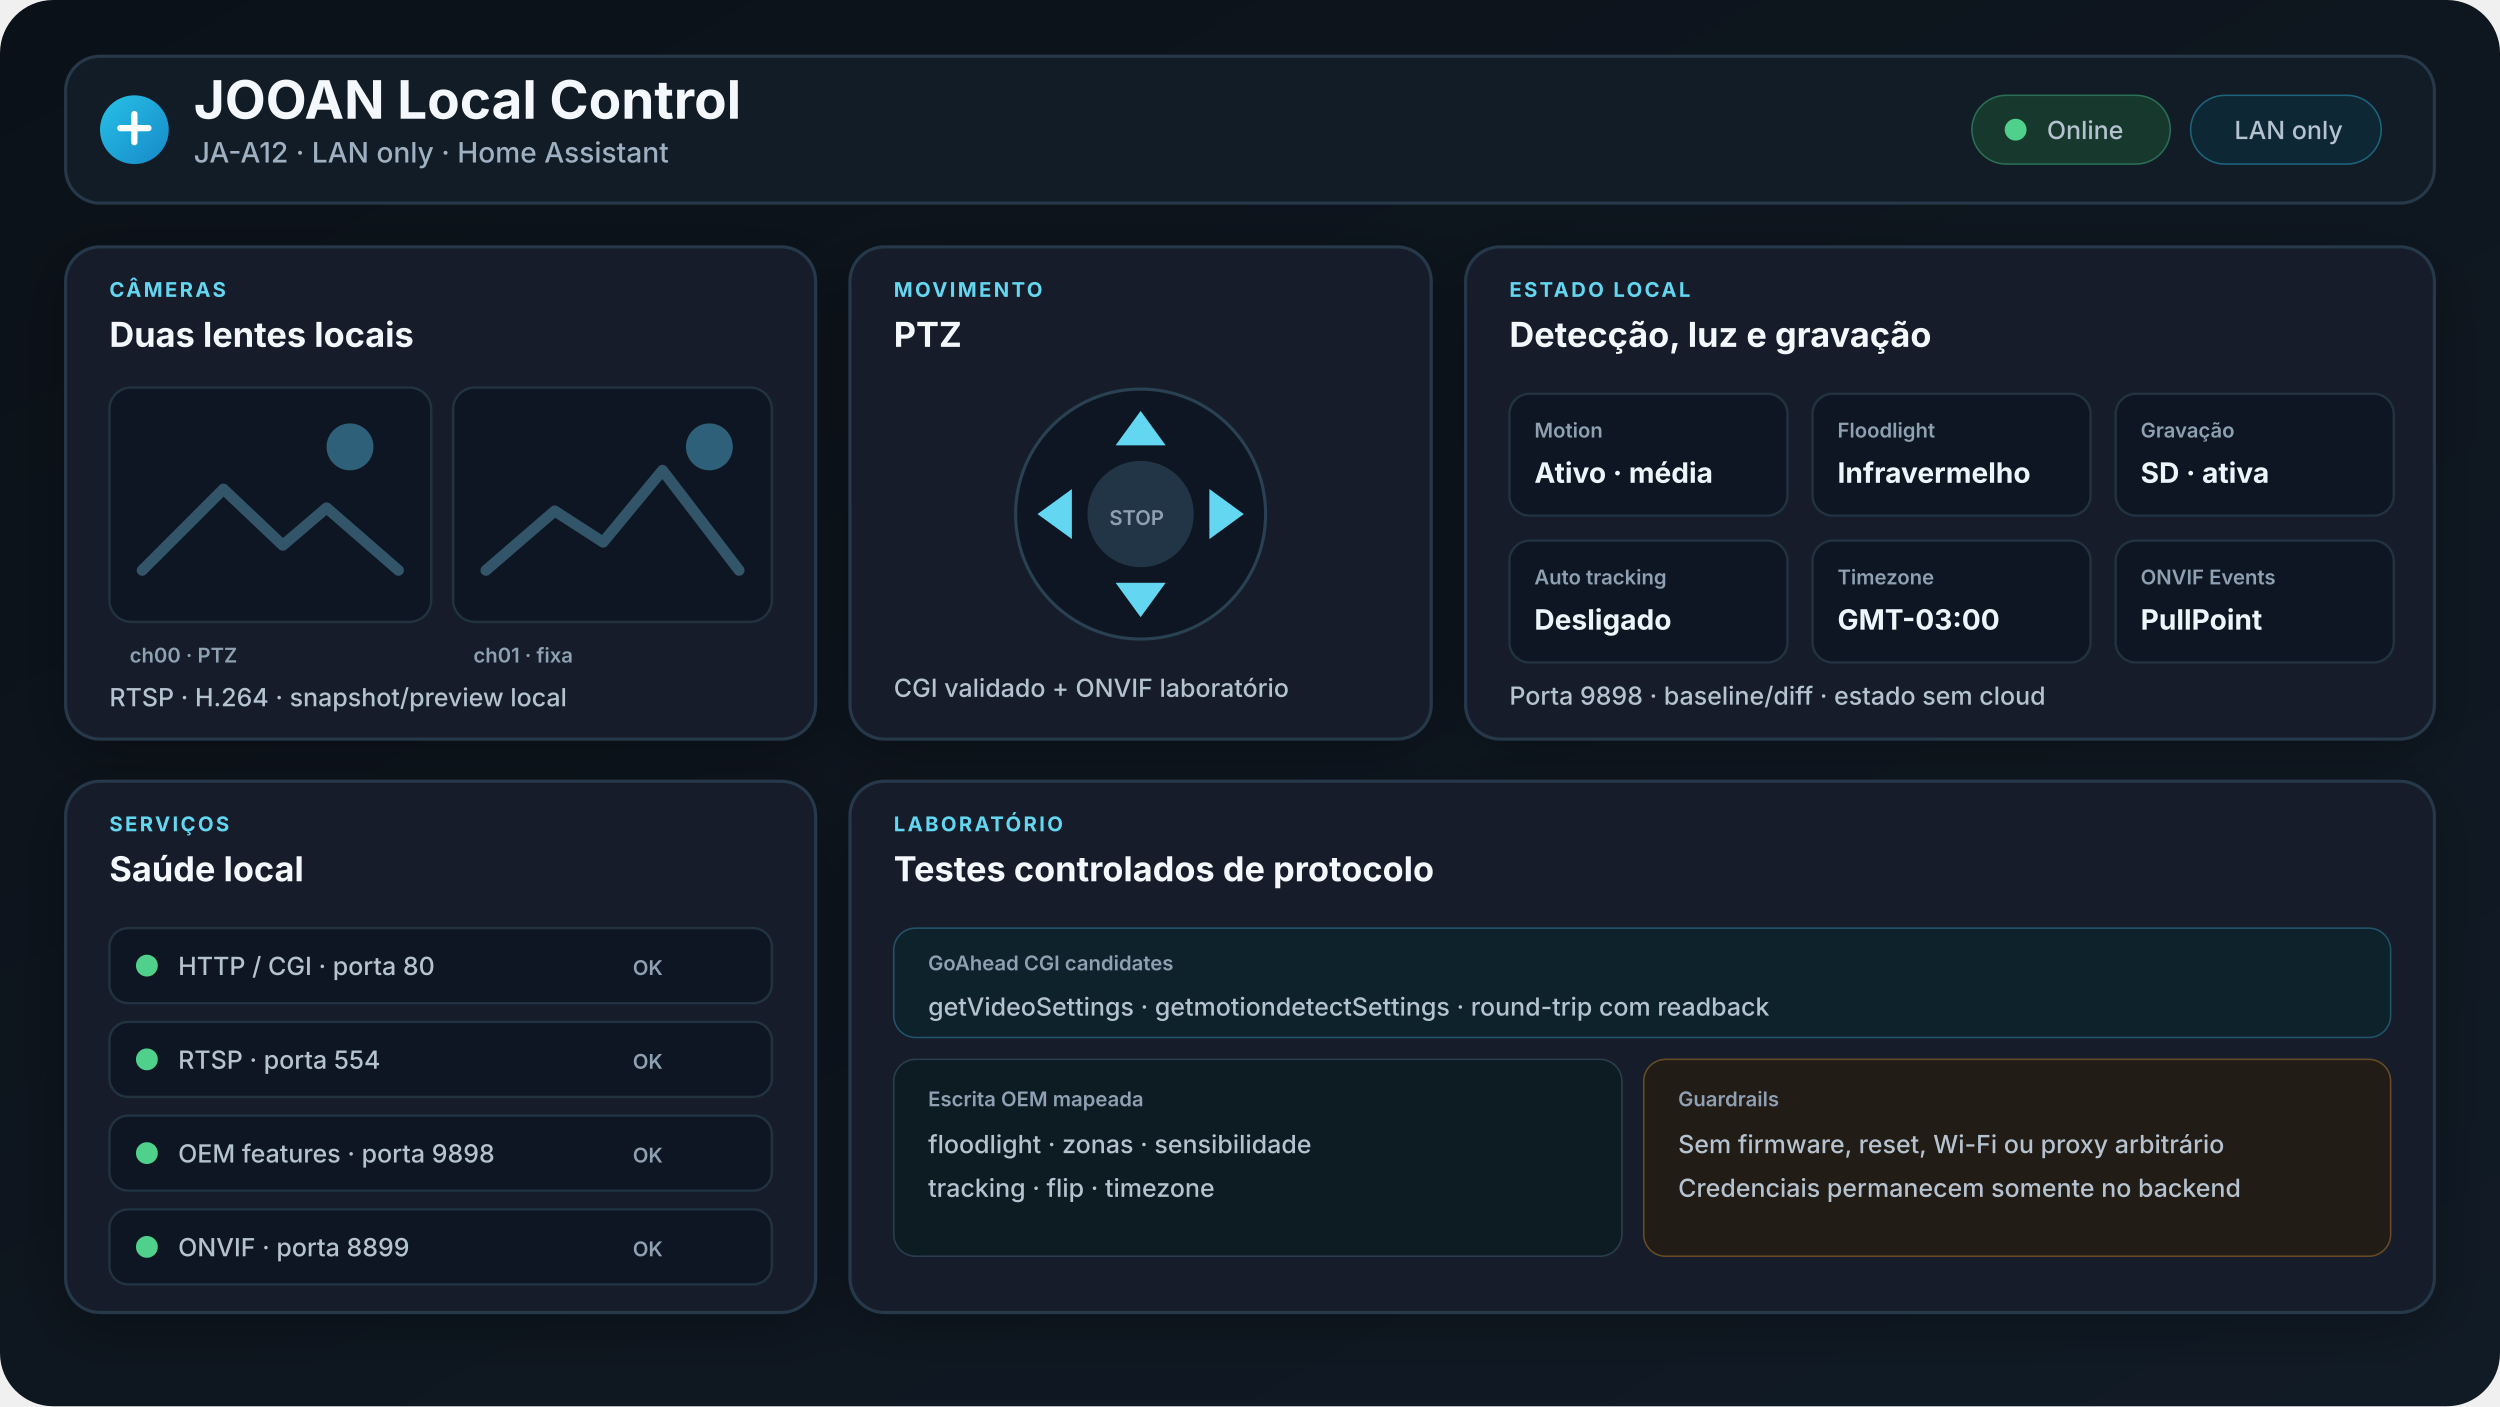
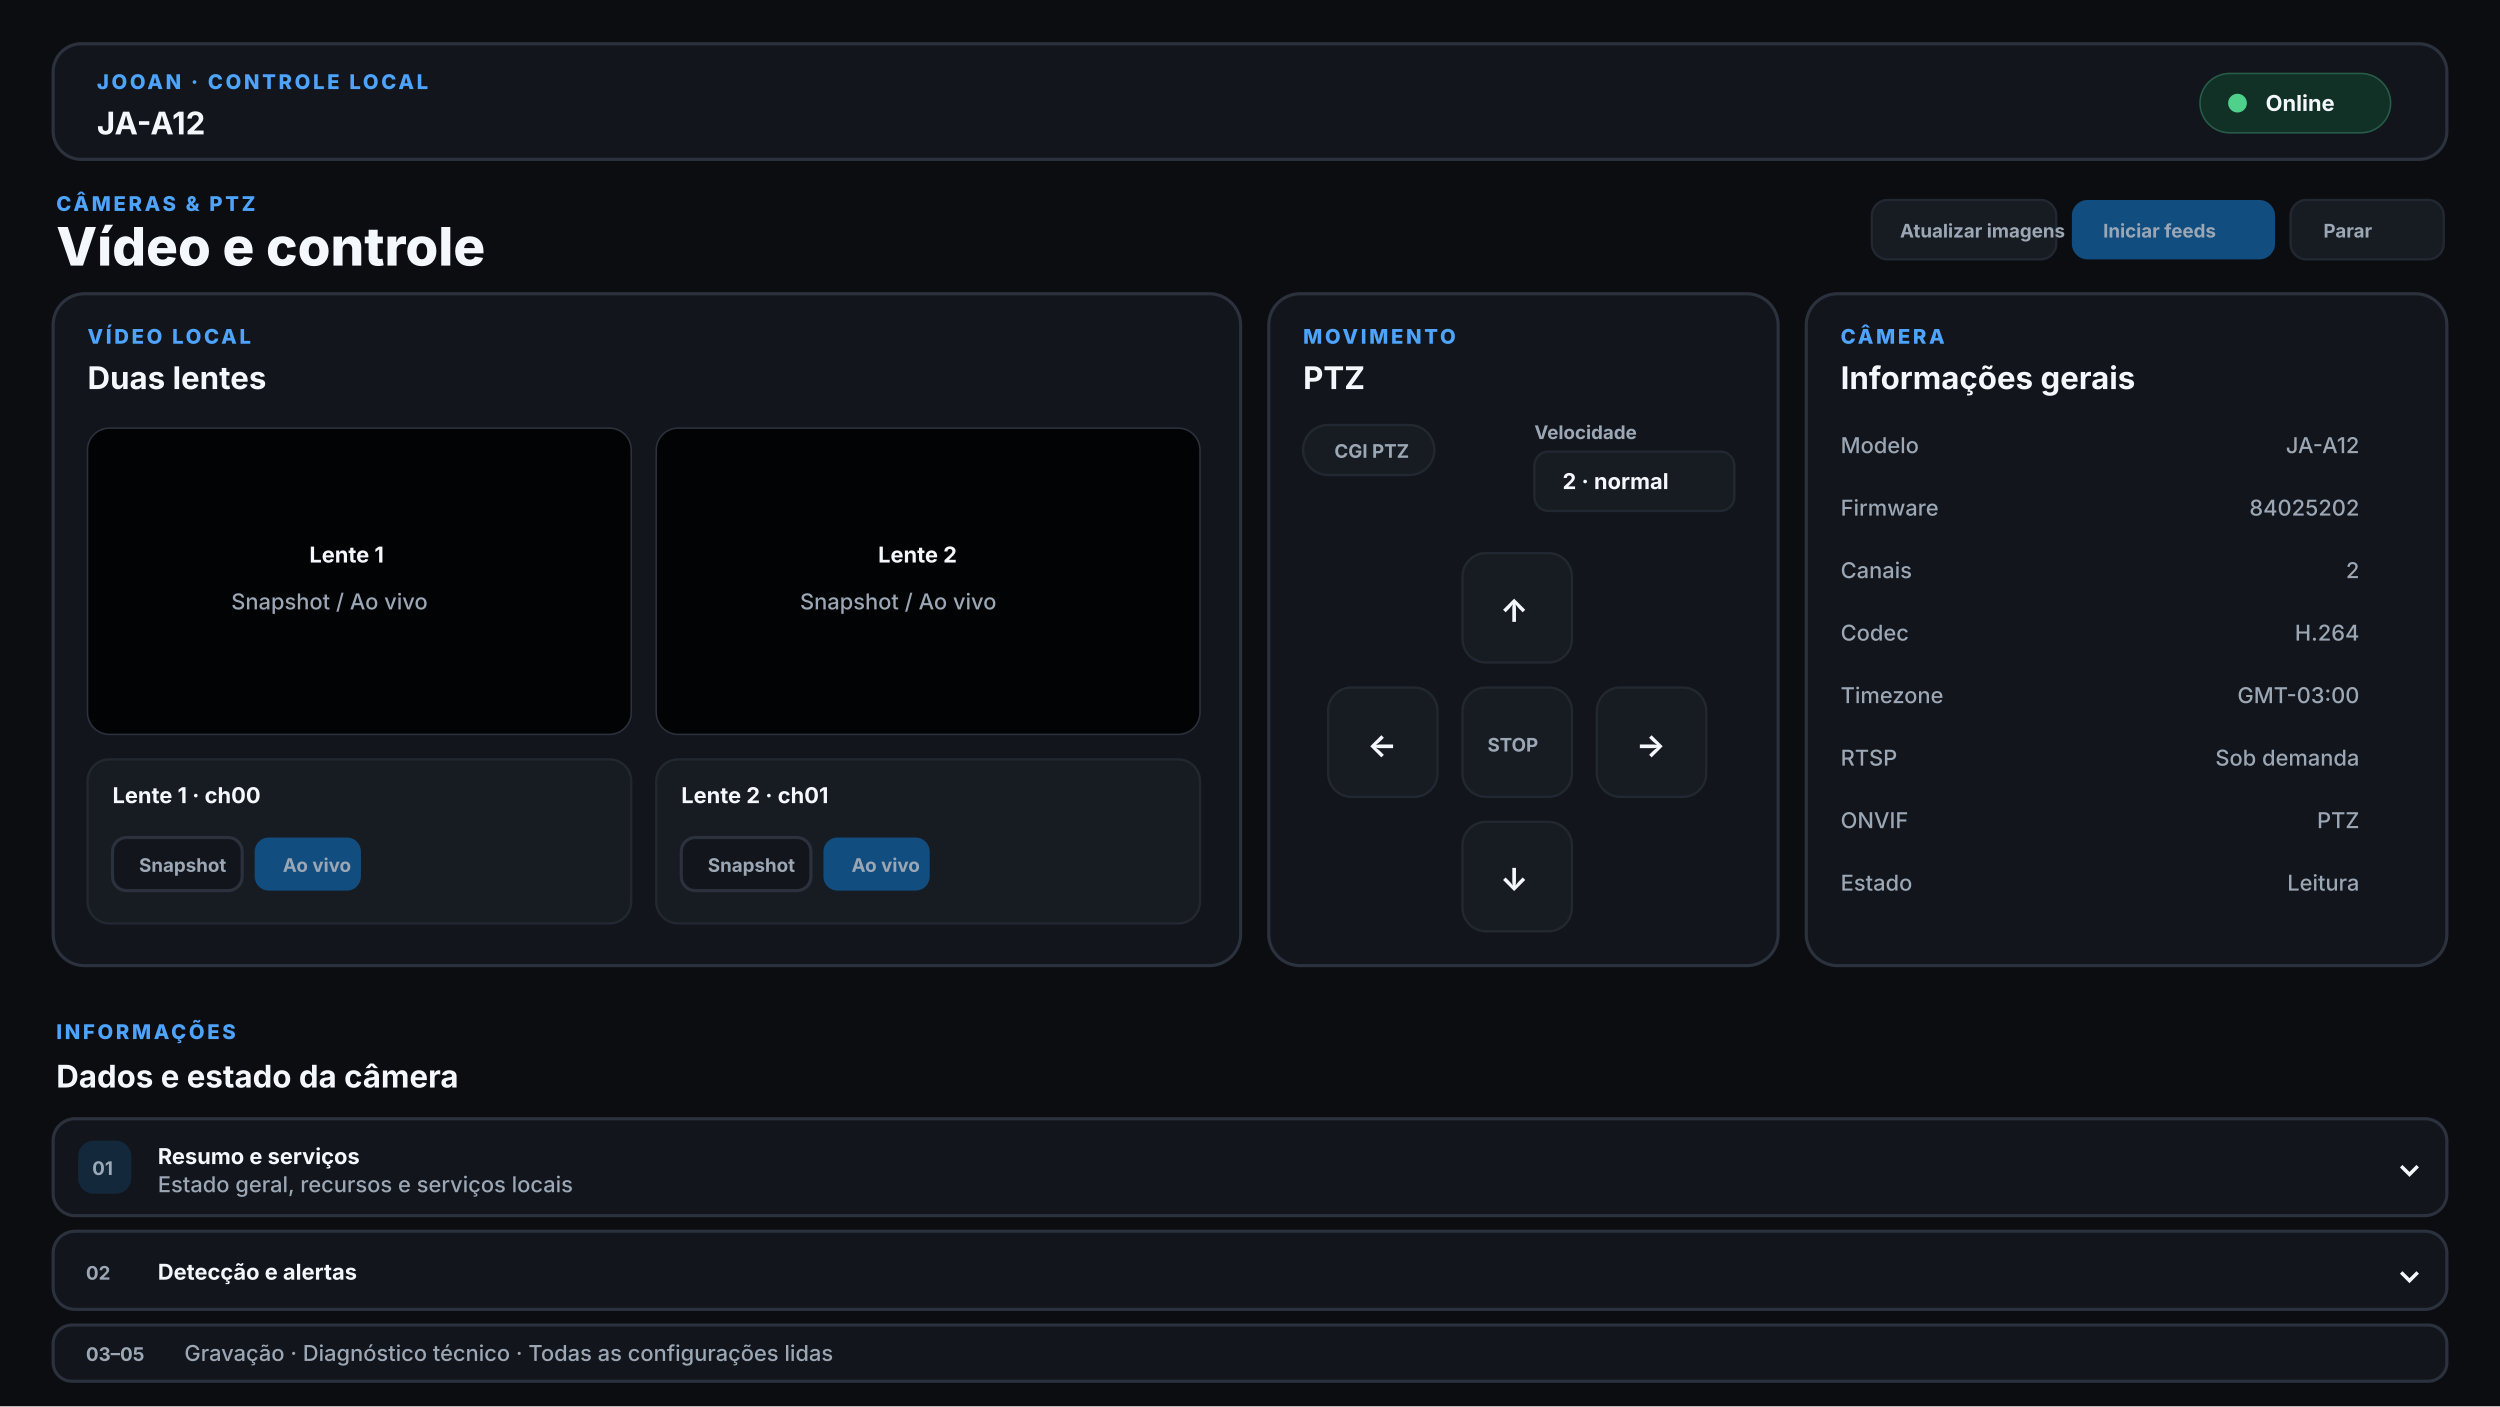
<svg xmlns="http://www.w3.org/2000/svg" width="1600" height="900" viewBox="0 0 1600 900" role="img" aria-labelledby="title desc">
  <defs>
-     <linearGradient id="bg" x1="0" y1="0" x2="1" y2="1">
-       <stop offset="0" stop-color="#0b1118" />
-       <stop offset="1" stop-color="#111b26" />
-     </linearGradient>
-     <linearGradient id="cyan" x1="0" y1="0" x2="1" y2="1">
-       <stop offset="0" stop-color="#27c1e8" />
-       <stop offset="1" stop-color="#1689c7" />
-     </linearGradient>
-     <filter id="shadow" x="-10%" y="-10%" width="120%" height="120%">
-       <feDropShadow dx="0" dy="10" stdDeviation="18" flood-color="#000" flood-opacity=".28" />
-     </filter>
    <style>
-       .title{font:700 34px system-ui,-apple-system,Segoe UI,sans-serif;fill:#f4f7fb}
-       .sub{font:500 18px system-ui,-apple-system,Segoe UI,sans-serif;fill:#9fb0c2}
-       .kicker{font:700 13px system-ui,-apple-system,Segoe UI,sans-serif;letter-spacing:1.5px;fill:#64d7f1}
-       .h2{font:700 22px system-ui,-apple-system,Segoe UI,sans-serif;fill:#f4f7fb}
-       .body{font:500 16px system-ui,-apple-system,Segoe UI,sans-serif;fill:#b5c2cf}
-       .small{font:600 13px system-ui,-apple-system,Segoe UI,sans-serif;fill:#8ea0b2}
-       .value{font:700 18px system-ui,-apple-system,Segoe UI,sans-serif;fill:#ecf5fb}
-       .card{fill:#141f2a;stroke:#263849;stroke-width:2}
-       .soft{fill:#0f1821;stroke:#223241;stroke-width:1.5}
-     </style>
+ .k{font:800 13px system-ui,-apple-system,Segoe UI,sans-serif;letter-spacing:1.7px;fill:#4da3ff}
+ .h1{font:800 34px system-ui,-apple-system,Segoe UI,sans-serif;fill:#f4f7fb}
+ .h2{font:750 20px system-ui,-apple-system,Segoe UI,sans-serif;fill:#f4f7fb}
+ .b{font:500 14px system-ui,-apple-system,Segoe UI,sans-serif;fill:#9ba7b5}
+ .s{font:700 12px system-ui,-apple-system,Segoe UI,sans-serif;fill:#9ba7b5}
+ .v{font:700 14px system-ui,-apple-system,Segoe UI,sans-serif;fill:#f4f7fb}
+ .card{fill:#12151b;stroke:#2b323d;stroke-width:2}.soft{fill:#171b22;stroke:#222831;stroke-width:1.5}
+ </style>
  </defs>
-   <rect width="1600" height="900" rx="34" fill="url(#bg)" />
-   <rect x="42" y="36" width="1516" height="94" rx="22" fill="#121c26" stroke="#263849" stroke-width="2" />
-   <circle cx="86" cy="83" r="22" fill="url(#cyan)" />
-   <path d="M77 82h18M86 73v18" stroke="#fff" stroke-width="4" stroke-linecap="round" />
-   <text x="124" y="76" class="title">JOOAN Local Control</text>
-   <text x="124" y="104" class="sub">JA-A12 · LAN only · Home Assistant</text>
-   <rect x="1262" y="61" width="127" height="44" rx="22" fill="#16382d" stroke="#2a6e55" />
-   <circle cx="1290" cy="83" r="7" fill="#4fd08b" />
-   <text x="1310" y="89" class="body" fill="#86e8b4">Online</text>
-   <rect x="1402" y="61" width="122" height="44" rx="22" fill="#0d2834" stroke="#1d637b" />
-   <text x="1430" y="89" class="body" fill="#71dff4">LAN only</text>
-   <g filter="url(#shadow)">
-     <rect class="card" x="42" y="158" width="480" height="315" rx="22" />
-     <text x="70" y="190" class="kicker">CÂMERAS</text>
-     <text x="70" y="222" class="h2">Duas lentes locais</text>
-     <rect class="soft" x="70" y="248" width="206" height="150" rx="14" />
-     <rect class="soft" x="290" y="248" width="204" height="150" rx="14" />
-     <path d="M91 365l52-52 38 36 28-24 46 40" fill="none" stroke="#31546a" stroke-width="7" stroke-linecap="round" stroke-linejoin="round" />
-     <circle cx="224" cy="286" r="15" fill="#2e617a" />
-     <path d="M311 365l44-38 31 20 38-46 49 64" fill="none" stroke="#31546a" stroke-width="7" stroke-linecap="round" stroke-linejoin="round" />
-     <circle cx="454" cy="286" r="15" fill="#2e617a" />
-     <text x="83" y="424" class="small">ch00 · PTZ</text>
-     <text x="303" y="424" class="small">ch01 · fixa</text>
-     <text x="70" y="452" class="body">RTSP · H.264 · snapshot/preview local</text>
-     <rect class="card" x="544" y="158" width="372" height="315" rx="22" />
-     <text x="572" y="190" class="kicker">MOVIMENTO</text>
-     <text x="572" y="222" class="h2">PTZ</text>
-     <circle cx="730" cy="329" r="80" fill="#0e1821" stroke="#2a4052" stroke-width="2" />
-     <circle cx="730" cy="329" r="34" fill="#223647" />
-     <text x="710" y="336" class="small" fill="#d8e5ef">STOP</text>
-     <path d="M730 263l-16 22h32zM730 395l-16-22h32zM664 329l22-16v32zM796 329l-22-16v32z" fill="#64d7f1" />
-     <text x="572" y="446" class="body">CGI validado + ONVIF laboratório</text>
-     <rect class="card" x="938" y="158" width="620" height="315" rx="22" />
-     <text x="966" y="190" class="kicker">ESTADO LOCAL</text>
-     <text x="966" y="222" class="h2">Detecção, luz e gravação</text>
-     <g transform="translate(966 252)">
-       <rect class="soft" width="178" height="78" rx="13" />
-       <text x="16" y="28" class="small">Motion</text>
-       <text x="16" y="57" class="value">Ativo · média</text>
-       <rect class="soft" x="194" width="178" height="78" rx="13" />
-       <text x="210" y="28" class="small">Floodlight</text>
-       <text x="210" y="57" class="value">Infravermelho</text>
-       <rect class="soft" x="388" width="178" height="78" rx="13" />
-       <text x="404" y="28" class="small">Gravação</text>
-       <text x="404" y="57" class="value">SD · ativa</text>
-       <rect class="soft" y="94" width="178" height="78" rx="13" />
-       <text x="16" y="122" class="small">Auto tracking</text>
-       <text x="16" y="151" class="value">Desligado</text>
-       <rect class="soft" x="194" y="94" width="178" height="78" rx="13" />
-       <text x="210" y="122" class="small">Timezone</text>
-       <text x="210" y="151" class="value">GMT-03:00</text>
-       <rect class="soft" x="388" y="94" width="178" height="78" rx="13" />
-       <text x="404" y="122" class="small">ONVIF Events</text>
-       <text x="404" y="151" class="value">PullPoint</text>
-     </g>
-     <text x="966" y="451" class="body">Porta 9898 · baseline/diff · estado sem cloud</text>
+   <rect width="1600" height="900" fill="#0b0d11" />
+   <rect x="34" y="28" width="1532" height="74" rx="18" fill="#12151b" stroke="#2b323d" stroke-width="2" />
+   <text x="62" y="57" class="k">JOOAN · CONTROLE LOCAL</text>
+   <text x="62" y="86" class="h2">JA-A12</text>
+   <rect x="1408" y="47" width="122" height="38" rx="19" fill="#123126" stroke="#275c49" />
+   <circle cx="1432" cy="66" r="6" fill="#4fd08b" />
+   <text x="1450" y="71" class="v" fill="#4fd08b">Online</text>
+   <text x="36" y="135" class="k">CÂMERAS &amp; PTZ</text>
+   <text x="36" y="170" class="h1">Vídeo e controle</text>
+   <rect x="1198" y="128" width="118" height="38" rx="10" class="soft" />
+   <text x="1216" y="152" class="s">Atualizar imagens</text>
+   <rect x="1326" y="128" width="130" height="38" rx="10" fill="#124d7f" />
+   <text x="1346" y="152" class="s" fill="#d9edff">Iniciar feeds</text>
+   <rect x="1466" y="128" width="98" height="38" rx="10" class="soft" />
+   <text x="1487" y="152" class="s">Parar</text>
+   <rect x="34" y="188" width="760" height="430" rx="20" class="card" />
+   <text x="56" y="220" class="k">VÍDEO LOCAL</text>
+   <text x="56" y="249" class="h2">Duas lentes</text>
+   <rect x="56" y="274" width="348" height="196" rx="14" fill="#020304" stroke="#2b323d" />
+   <rect x="420" y="274" width="348" height="196" rx="14" fill="#020304" stroke="#2b323d" />
+   <text x="198" y="360" class="v">Lente 1</text>
+   <text x="562" y="360" class="v">Lente 2</text>
+   <text x="148" y="390" class="b">Snapshot / Ao vivo</text>
+   <text x="512" y="390" class="b">Snapshot / Ao vivo</text>
+   <rect x="56" y="486" width="348" height="105" rx="14" class="soft" />
+   <rect x="420" y="486" width="348" height="105" rx="14" class="soft" />
+   <text x="72" y="514" class="v">Lente 1 · ch00</text>
+   <text x="436" y="514" class="v">Lente 2 · ch01</text>
+   <rect x="72" y="536" width="83" height="34" rx="9" class="card" />
+   <text x="89" y="558" class="s">Snapshot</text>
+   <rect x="163" y="536" width="68" height="34" rx="9" fill="#124d7f" />
+   <text x="181" y="558" class="s" fill="#d9edff">Ao vivo</text>
+   <rect x="436" y="536" width="83" height="34" rx="9" class="card" />
+   <text x="453" y="558" class="s">Snapshot</text>
+   <rect x="527" y="536" width="68" height="34" rx="9" fill="#124d7f" />
+   <text x="545" y="558" class="s" fill="#d9edff">Ao vivo</text>
+   <rect x="812" y="188" width="326" height="430" rx="20" class="card" />
+   <text x="834" y="220" class="k">MOVIMENTO</text>
+   <text x="834" y="249" class="h2">PTZ</text>
+   <rect x="834" y="272" width="84" height="32" rx="16" class="soft" />
+   <text x="854" y="293" class="s">CGI PTZ</text>
+   <text x="982" y="281" class="s">Velocidade</text>
+   <rect x="982" y="289" width="128" height="38" rx="9" class="soft" />
+   <text x="1000" y="313" class="v">2 · normal</text>
+   <rect x="936" y="354" width="70" height="70" rx="15" class="soft" />
+   <text x="960" y="398" class="h2">↑</text>
+   <rect x="850" y="440" width="70" height="70" rx="15" class="soft" />
+   <text x="875" y="484" class="h2">←</text>
+   <rect x="936" y="440" width="70" height="70" rx="15" class="soft" />
+   <text x="952" y="481" class="s" fill="#ff6b73">STOP</text>
+   <rect x="1022" y="440" width="70" height="70" rx="15" class="soft" />
+   <text x="1047" y="484" class="h2">→</text>
+   <rect x="936" y="526" width="70" height="70" rx="15" class="soft" />
+   <text x="960" y="570" class="h2">↓</text>
+   <rect x="1156" y="188" width="410" height="430" rx="20" class="card" />
+   <text x="1178" y="220" class="k">CÂMERA</text>
+   <text x="1178" y="249" class="h2">Informações gerais</text>
+   <g class="b">
+     <text x="1178" y="290">Modelo</text>
+     <text x="1510" y="290" text-anchor="end">JA-A12</text>
+     <text x="1178" y="330">Firmware</text>
+     <text x="1510" y="330" text-anchor="end">84025202</text>
+     <text x="1178" y="370">Canais</text>
+     <text x="1510" y="370" text-anchor="end">2</text>
+     <text x="1178" y="410">Codec</text>
+     <text x="1510" y="410" text-anchor="end">H.264</text>
+     <text x="1178" y="450">Timezone</text>
+     <text x="1510" y="450" text-anchor="end">GMT-03:00</text>
+     <text x="1178" y="490">RTSP</text>
+     <text x="1510" y="490" text-anchor="end">Sob demanda</text>
+     <text x="1178" y="530">ONVIF</text>
+     <text x="1510" y="530" text-anchor="end">PTZ</text>
+     <text x="1178" y="570">Estado</text>
+     <text x="1510" y="570" text-anchor="end">Leitura</text>
  </g>
-   <g filter="url(#shadow)">
-     <rect class="card" x="42" y="500" width="480" height="340" rx="22" />
-     <text x="70" y="532" class="kicker">SERVIÇOS</text>
-     <text x="70" y="564" class="h2">Saúde local</text>
-     <g transform="translate(70 594)">
-       <rect class="soft" width="424" height="48" rx="12" />
-       <circle cx="24" cy="24" r="7" fill="#4fd08b" />
-       <text x="44" y="30" class="body">HTTP / CGI · porta 80</text>
-       <text x="335" y="30" class="small">OK</text>
-       <rect class="soft" y="60" width="424" height="48" rx="12" />
-       <circle cx="24" cy="84" r="7" fill="#4fd08b" />
-       <text x="44" y="90" class="body">RTSP · porta 554</text>
-       <text x="335" y="90" class="small">OK</text>
-       <rect class="soft" y="120" width="424" height="48" rx="12" />
-       <circle cx="24" cy="144" r="7" fill="#4fd08b" />
-       <text x="44" y="150" class="body">OEM features · porta 9898</text>
-       <text x="335" y="150" class="small">OK</text>
-       <rect class="soft" y="180" width="424" height="48" rx="12" />
-       <circle cx="24" cy="204" r="7" fill="#4fd08b" />
-       <text x="44" y="210" class="body">ONVIF · porta 8899</text>
-       <text x="335" y="210" class="small">OK</text>
-     </g>
-     <rect class="card" x="544" y="500" width="1014" height="340" rx="22" />
-     <text x="572" y="532" class="kicker">LABORATÓRIO</text>
-     <text x="572" y="564" class="h2">Testes controlados de protocolo</text>
-     <rect x="572" y="594" width="958" height="70" rx="14" fill="#10212b" stroke="#215369" />
-     <text x="594" y="621" class="small">GoAhead CGI candidates</text>
-     <text x="594" y="650" class="body">getVideoSettings · getmotiondetectSettings · round-trip com readback</text>
-     <rect x="572" y="678" width="466" height="126" rx="14" fill="#101b24" stroke="#2a3e4e" />
-     <text x="594" y="708" class="small">Escrita OEM mapeada</text>
-     <text x="594" y="738" class="body">floodlight · zonas · sensibilidade</text>
-     <text x="594" y="766" class="body">tracking · flip · timezone</text>
-     <rect x="1052" y="678" width="478" height="126" rx="14" fill="#211a14" stroke="#674b27" />
-     <text x="1074" y="708" class="small" fill="#f5bd55">Guardrails</text>
-     <text x="1074" y="738" class="body">Sem firmware, reset, Wi-Fi ou proxy arbitrário</text>
-     <text x="1074" y="766" class="body">Credenciais permanecem somente no backend</text>
-   </g>
+   <text x="36" y="665" class="k">INFORMAÇÕES</text>
+   <text x="36" y="696" class="h2">Dados e estado da câmera</text>
+   <rect x="34" y="716" width="1532" height="62" rx="14" class="card" />
+   <rect x="50" y="730" width="34" height="34" rx="10" fill="#13283b" />
+   <text x="59" y="752" class="s" fill="#4da3ff">01</text>
+   <text x="101" y="745" class="v">Resumo e serviços</text>
+   <text x="101" y="763" class="b">Estado geral, recursos e serviços locais</text>
+   <text x="1534" y="753" class="h2">⌄</text>
+   <rect x="34" y="788" width="1532" height="50" rx="14" class="card" />
+   <text x="55" y="819" class="s" fill="#4da3ff">02</text>
+   <text x="101" y="819" class="v">Detecção e alertas</text>
+   <text x="1534" y="821" class="h2">⌄</text>
+   <rect x="34" y="848" width="1532" height="36" rx="12" class="card" />
+   <text x="55" y="871" class="s" fill="#4da3ff">03–05</text>
+   <text x="118" y="871" class="b">Gravação · Diagnóstico técnico · Todas as configurações lidas</text>
</svg>
